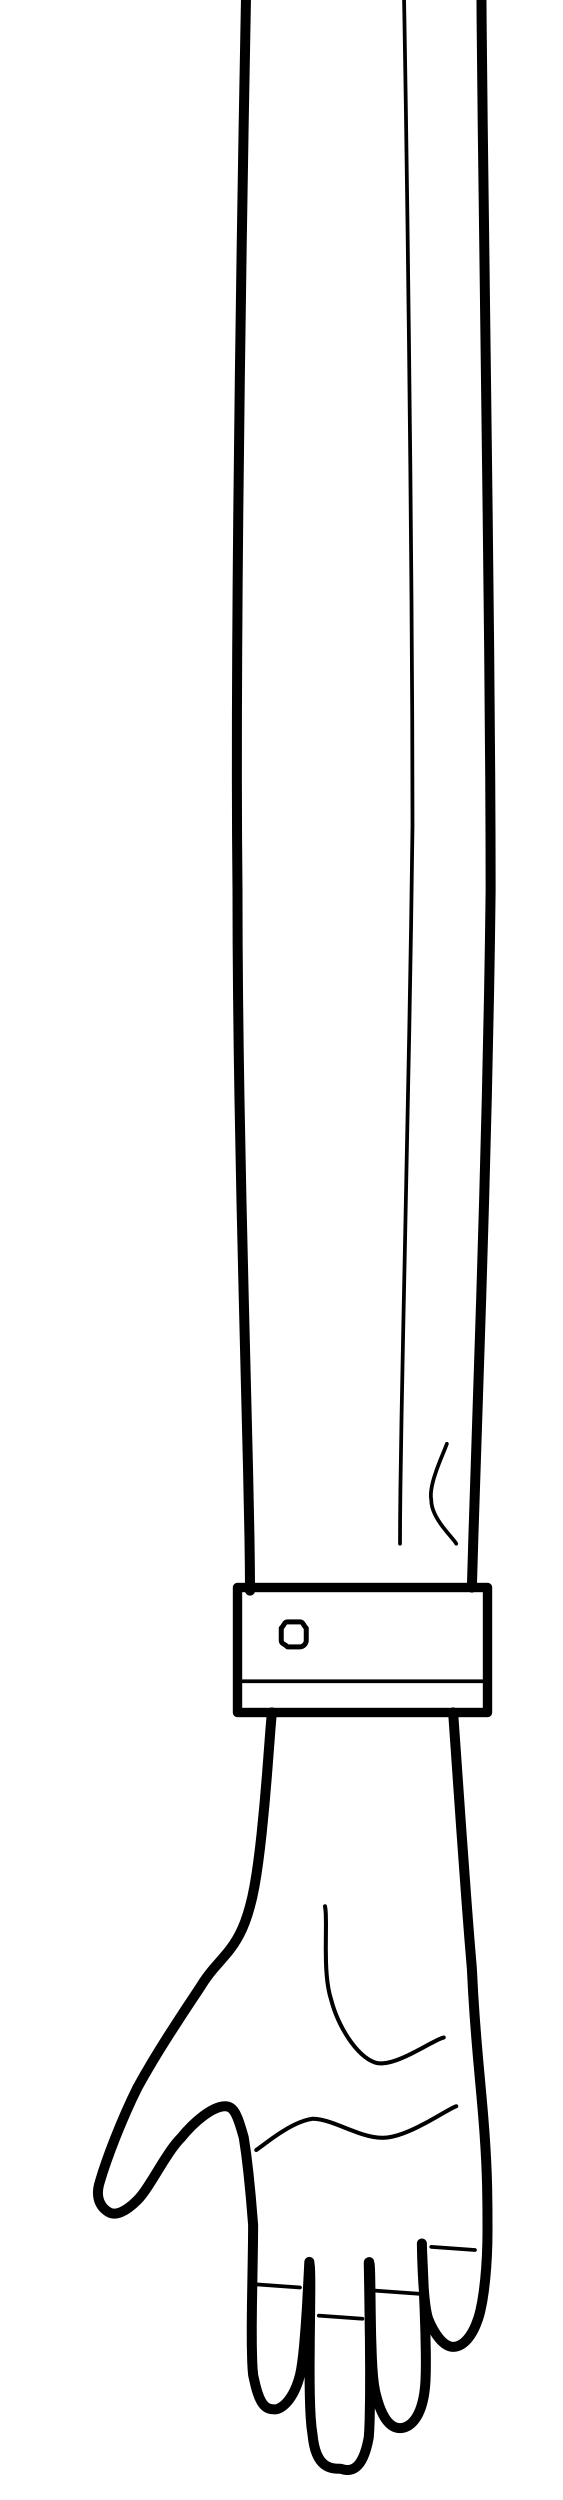
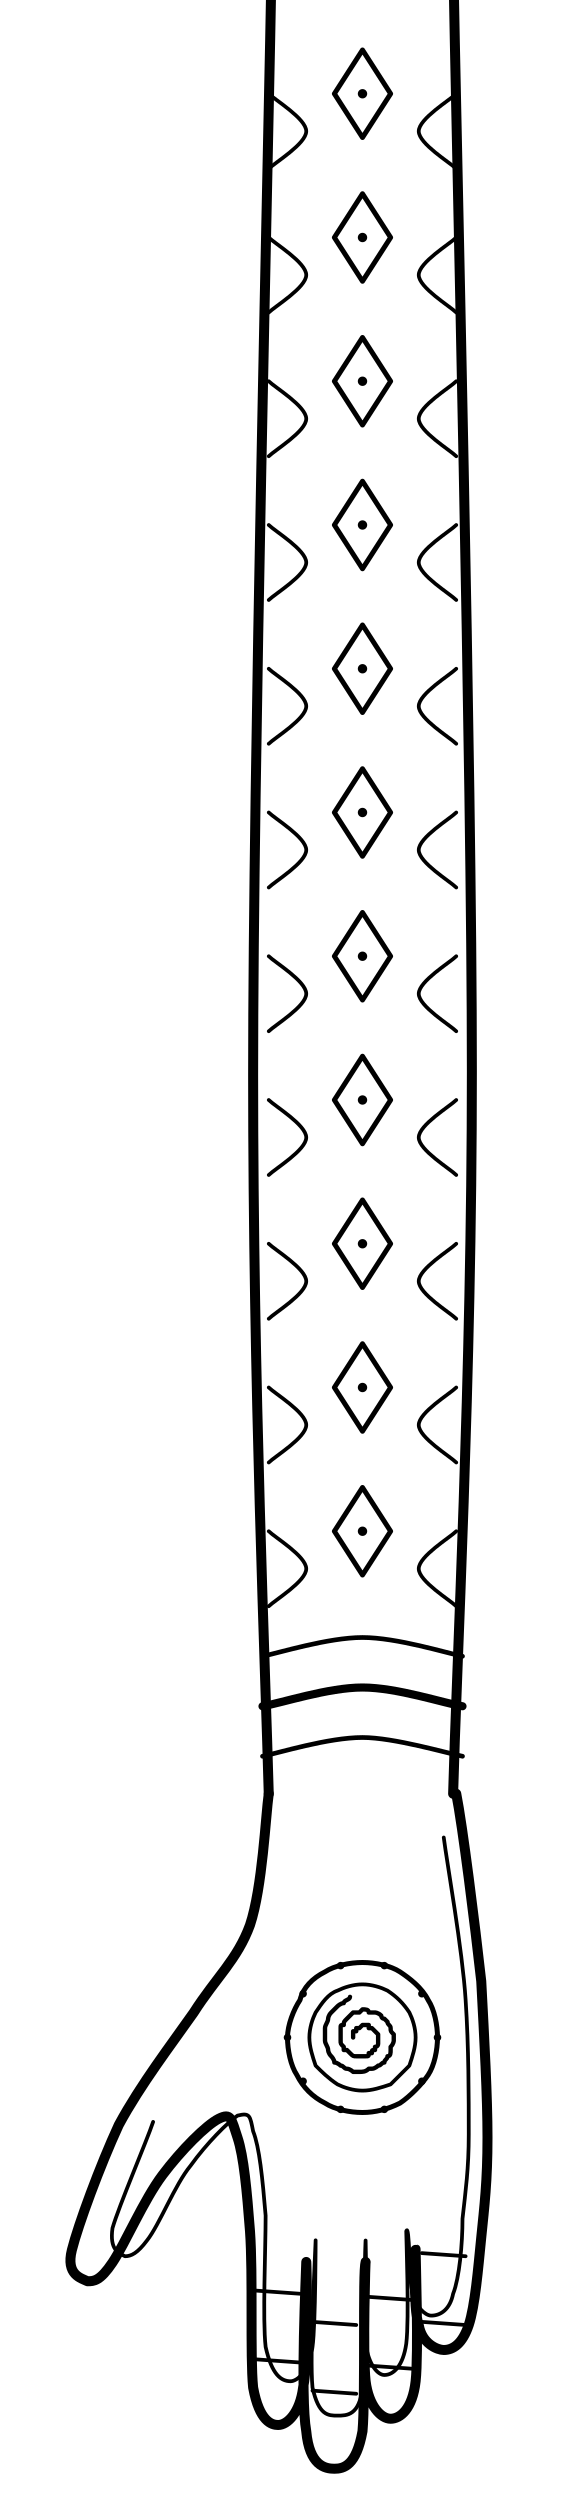
<svg xmlns="http://www.w3.org/2000/svg" viewBox="0 0 180 800" fill="none" stroke="currentColor" stroke-linecap="round" stroke-linejoin="round" aria-hidden="true" focusable="false">
  <g transform="translate(116 644) rotate(180)">
-     <path d="M-29 96C-30 82 -33 37 -35 14C-36 -8 -38 -24 -39 -38C-40 -52 -40 -60 -40 -70C-40 -80 -39 -92 -37 -98C-35 -104 -32 -107 -29 -107C-26 -107 -23 -103 -21 -98C-19 -92 -19 -71 -19 -74C-19 -78 -21 -110 -20 -120C-19 -130 -15 -133 -12 -133C-9 -133 -6 -130 -4 -121C-2 -112 -3 -77 -2 -80C-2 -82 -3 -125 -2 -136C0 -147 4 -147 7 -146C10 -146 15 -146 16 -135C18 -124 16 -84 17 -80C17 -77 18 -108 20 -116C22 -124 26 -127 28 -127C31 -127 33 -126 35 -116C36 -107 35 -81 35 -68C36 -55 37 -46 38 -40C40 -33 41 -30 44 -30C48 -30 54 -35 58 -40C63 -45 68 -56 72 -60C76 -64 79 -65 81 -64C83 -63 86 -60 84 -54C82 -47 77 -34 72 -24C66 -13 58 -1 52 8C46 18 40 19 36 34C32 48 30 86 29 96" stroke-width="3.2" />
-     <line x1="-36" y1="-76" x2="-22" y2="-75" stroke-width="1.2" />
-     <line x1="-18" y1="-90" x2="-4" y2="-89" stroke-width="1.2" />
-     <line x1="0" y1="-98" x2="14" y2="-97" stroke-width="1.2" />
-     <line x1="20" y1="-88" x2="34" y2="-87" stroke-width="1.2" />
-     <path d="M-30 -30C-27 -31 -16 -39 -8 -40C0 -41 9 -34 16 -34C23 -35 31 -42 34 -44" stroke-width="1.3" />
-     <path d="M-26 -8C-22 -9 -10 -18 -4 -16C2 -14 8 -4 10 4C13 13 11 29 12 34" stroke-width="1.3" />
-     <path d="M-40 96H40V136H-40Z" stroke-width="3" />
-     <line x1="-40" y1="106" x2="40" y2="106" stroke-width="1.2" />
-     <path d="M26 121C26 122 26 123 26 123C25 124 25 125 24 125C24 125 23 125 22 125C21 125 20 125 20 125C19 125 19 124 18 123C18 123 18 122 18 121C18 120 18 119 18 119C18 118 19 117 20 117C20 117 21 117 22 117C23 117 24 117 24 117C25 118 26 118 26 119C26 119 26 120 26 121Z" stroke-width="1.6" />
-     <path d="M-35 136C-36 174 -40 272 -41 359C-41 447 -38 610 -38 660" stroke-width="3.2" />
-     <path d="M36 135C36 173 40 272 40 359C41 447 38 609 37 660" stroke-width="3.2" />
-     <path d="M-12 150C-12 188 -15 295 -16 380C-16 465 -14 613 -13 660" stroke-width="1.2" />
-     <path d="M-30 150C-29 152 -22 158 -22 164C-21 169 -26 179 -27 182" stroke-width="1.2" />
+     <g transform="translate(0 0) rotate(0)">
+       <path d="M-30 70C-32 60 -36 28 -38 10C-39 -9 -40 -27 -40 -40C-40 -54 -39 -62 -38 -72C-37 -82 -36 -94 -34 -100C-32 -106 -29 -108 -26 -108C-24 -108 -19 -106 -18 -100C-16 -95 -17 -73 -17 -76C-17 -79 -18 -109 -17 -118C-16 -127 -12 -130 -9 -130C-6 -130 -2 -126 -1 -118C0 -109 -1 -77 -1 -80C0 -82 -1 -123 0 -134C2 -145 6 -146 9 -146C12 -146 17 -145 18 -134C20 -123 18 -82 18 -80C18 -77 17 -111 19 -120C20 -128 24 -132 27 -132C29 -132 33 -131 35 -120C36 -110 35 -84 36 -70C37 -57 38 -46 40 -40C42 -34 42 -32 46 -34C50 -36 58 -44 64 -52C70 -60 76 -74 80 -80C84 -86 86 -86 88 -86C90 -85 95 -84 93 -76C91 -68 84 -49 78 -36C71 -23 61 -10 54 0C47 11 40 17 36 28C32 40 31 63 30 70" stroke-width="3.2" />
+       <path d="M-26 56C-27 48 -32 20 -33 4C-34 -11 -34 -27 -34 -39C-34 -50 -33 -57 -32 -66C-32 -74 -31 -85 -29 -90C-28 -95 -25 -97 -22 -97C-20 -97 -17 -94 -16 -90C-15 -85 -15 -67 -14 -70C-14 -72 -15 -98 -14 -106C-13 -113 -10 -116 -7 -116C-5 -116 -2 -113 -1 -106C0 -99 -1 -71 -1 -73C-1 -76 -2 -110 0 -120C1 -129 5 -129 8 -129C11 -129 14 -129 16 -120C17 -110 15 -75 15 -73C15 -71 15 -100 16 -107C17 -115 21 -118 23 -118C26 -118 29 -116 31 -107C32 -98 31 -76 31 -65C32 -53 33 -43 35 -38C36 -33 36 -32 40 -33C43 -35 50 -42 55 -49C60 -55 65 -68 69 -73C72 -77 74 -78 76 -78C78 -77 81 -76 80 -69C78 -62 69 -41 67 -35" stroke-width="1.2" />
+       <line x1="-33" y1="-78" x2="-19" y2="-77" stroke-width="1.2" />
+       <line x1="-33" y1="-100" x2="-19" y2="-99" stroke-width="1.2" />
+       <line x1="-16" y1="-92" x2="-2" y2="-91" stroke-width="1.2" />
+       <line x1="-16" y1="-114" x2="-2" y2="-113" stroke-width="1.2" />
+       <line x1="2" y1="-100" x2="16" y2="-99" stroke-width="1.2" />
+       <line x1="2" y1="-122" x2="16" y2="-121" stroke-width="1.2" />
+       <line x1="20" y1="-90" x2="34" y2="-89" stroke-width="1.2" />
+       <line x1="20" y1="-112" x2="34" y2="-111" stroke-width="1.2" />
+       <path d="M24 -8C24 -4 22 1 20 4C19 8 16 11 12 13C9 15 4 16 0 16C-4 16 -9 15 -12 13C-15 11 -19 8 -21 4C-23 1 -24 -4 -24 -8C-24 -12 -23 -17 -21 -20C-19 -23 -15 -27 -12 -29C-8 -31 -4 -32 0 -32C4 -32 9 -31 12 -29C16 -27 19 -24 21 -20C23 -17 24 -12 24 -8Z" stroke-width="1.6" />
+       <path d="M17 -8C17 -5 16 -2 15 0C13 3 11 6 8 7C6 8 3 9 0 9C-3 9 -6 8 -8 7C-11 5 -13 3 -15 0C-16 -2 -17 -5 -17 -8C-17 -11 -16 -14 -15 -17C-13 -19 -11 -21 -9 -23C-6 -24 -3 -25 0 -25C3 -25 6 -24 8 -23C11 -21 13 -19 15 -17C16 -14 17 -11 17 -8Z" stroke-width="1.2" />
+       <path d="M3 -8C3 -8 3 -8 3 -7C3 -7 3 -7 3 -7C3 -7 3 -7 3 -6C2 -6 2 -6 2 -6C2 -5 2 -5 2 -5C2 -5 2 -5 1 -5C1 -5 1 -5 1 -5C1 -5 0 -4 0 -4C0 -4 -1 -4 -1 -4C-1 -4 -1 -4 -2 -4C-2 -4 -2 -4 -2 -5C-2 -5 -3 -5 -3 -5C-3 -5 -3 -5 -4 -6C-4 -6 -4 -6 -4 -6C-5 -7 -5 -7 -5 -7C-5 -7 -5 -8 -5 -8C-5 -8 -5 -9 -5 -9C-5 -9 -5 -10 -5 -10C-5 -11 -4 -11 -4 -11C-4 -12 -4 -12 -4 -12C-3 -12 -3 -12 -3 -13C-3 -13 -2 -13 -2 -13C-2 -14 -2 -14 -1 -14C-1 -14 0 -14 0 -14C1 -14 1 -14 2 -14C2 -14 2 -14 2 -14C3 -14 3 -14 4 -13C4 -13 4 -13 5 -12C5 -12 5 -12 6 -12C6 -11 6 -11 6 -11C7 -10 7 -10 7 -9C7 -9 7 -8 7 -8C7 -7 7 -7 7 -6C7 -6 7 -5 7 -5C7 -4 7 -4 6 -4C6 -3 6 -3 5 -2C5 -2 5 -2 4 -1C4 -1 3 0 3 0C2 0 2 0 1 0C1 0 0 1 0 1C-1 1 -2 1 -2 0C-3 0 -3 0 -4 0C-4 0 -5 0 -6 -1C-6 -1 -6 -2 -7 -2C-7 -2 -8 -3 -8 -3C-8 -4 -9 -4 -9 -5C-9 -6 -9 -6 -10 -7C-10 -7 -10 -8 -10 -9C-10 -9 -10 -10 -9 -11C-9 -11 -9 -12 -9 -12C-9 -13 -9 -14 -8 -14C-8 -15 -7 -15 -7 -16C-6 -16 -6 -17 -5 -17C-5 -17 -4 -18 -3 -18C-3 -18 -2 -18 -2 -18C-1 -19 0 -19 1 -19C1 -19 2 -19 3 -19C3 -19 4 -18 5 -18C6 -18 6 -17 7 -17C7 -17 8 -16 9 -16C9 -15 10 -14 10 -14C11 -13 11 -12 11 -12C11 -11 12 -10 12 -9C12 -9 12 -8 12 -7C12 -6 12 -6 12 -5C12 -4 11 -3 11 -2C11 -2 11 -1 10 0C10 0 9 1 8 2C8 2 7 3 6 3C6 4 4 4 4 5" stroke-width="1.4" />
+       <path d="M24 -8h0M19 6h0M7 15h0M-7 15h0M-19 6h0M-24 -8h0M-19 -22h0M-7 -31h0M7 -31h0M19 -22h0" stroke-width="2.4" />
+       <path d="M-29 70C-30 109 -35 203 -35 301C-35 399 -30 600 -29 659" stroke-width="3.2" />
+       <path d="M30 70C31 108 35 201 35 300C35 398 30 600 29 660" stroke-width="3.2" />
+       <path d="M-32 82C-27 83 -10 88 0 88C11 88 27 83 32 82" stroke-width="1.5" />
+       <path d="M-32 98C-26 99 -11 104 0 104C11 104 26 99 32 98" stroke-width="2.6" />
+       <path d="M-32 114C-27 115 -11 120 0 120C11 120 27 115 32 114" stroke-width="1.5" />
+       <path d="M0 140l9 14l-9 14l-9 -14z" stroke-width="1.6" />
+       <path d="M0 154h0" stroke-width="3" />
+       <path d="M-30 154C-28 152 -18 146 -18 142C-18 138 -28 132 -30 130" stroke-width="1.2" />
+       <path d="M30 154C28 152 18 146 18 142C18 138 28 132 30 130" stroke-width="1.2" />
+       <path d="M0 186l9 14l-9 14l-9 -14z" stroke-width="1.6" />
+       <path d="M0 200h0" stroke-width="3" />
+       <path d="M-30 200C-28 198 -18 192 -18 188C-18 184 -28 178 -30 176" stroke-width="1.2" />
+       <path d="M30 200C28 198 18 192 18 188C18 184 28 178 30 176" stroke-width="1.2" />
+       <path d="M0 232l9 14l-9 14l-9 -14z" stroke-width="1.6" />
+       <path d="M0 246h0" stroke-width="3" />
+       <path d="M-30 246C-28 244 -18 238 -18 234C-18 230 -28 224 -30 222" stroke-width="1.2" />
+       <path d="M30 246C28 244 18 238 18 234C18 230 28 224 30 222" stroke-width="1.2" />
+       <path d="M0 278l9 14l-9 14l-9 -14z" stroke-width="1.6" />
+       <path d="M0 292h0" stroke-width="3" />
+       <path d="M-30 292C-28 290 -18 284 -18 280C-18 276 -28 270 -30 268" stroke-width="1.2" />
+       <path d="M30 292C28 290 18 284 18 280C18 276 28 270 30 268" stroke-width="1.2" />
+       <path d="M0 324l9 14l-9 14l-9 -14z" stroke-width="1.6" />
+       <path d="M0 338h0" stroke-width="3" />
+       <path d="M-30 338C-28 336 -18 330 -18 326C-18 322 -28 316 -30 314" stroke-width="1.2" />
+       <path d="M30 338C28 336 18 330 18 326C18 322 28 316 30 314" stroke-width="1.2" />
+       <path d="M0 370l9 14l-9 14l-9 -14z" stroke-width="1.6" />
+       <path d="M0 384h0" stroke-width="3" />
+       <path d="M-30 384C-28 382 -18 376 -18 372C-18 368 -28 362 -30 360" stroke-width="1.2" />
+       <path d="M30 384C28 382 18 376 18 372C18 368 28 362 30 360" stroke-width="1.2" />
+       <path d="M0 416l9 14l-9 14l-9 -14z" stroke-width="1.6" />
+       <path d="M0 430h0" stroke-width="3" />
+       <path d="M-30 430C-28 428 -18 422 -18 418C-18 414 -28 408 -30 406" stroke-width="1.2" />
+       <path d="M30 430C28 428 18 422 18 418C18 414 28 408 30 406" stroke-width="1.2" />
+       <path d="M0 462l9 14l-9 14l-9 -14z" stroke-width="1.6" />
+       <path d="M0 476h0" stroke-width="3" />
+       <path d="M-30 476C-28 474 -18 468 -18 464C-18 460 -28 454 -30 452" stroke-width="1.2" />
+       <path d="M30 476C28 474 18 468 18 464C18 460 28 454 30 452" stroke-width="1.2" />
+       <path d="M0 508l9 14l-9 14l-9 -14z" stroke-width="1.6" />
+       <path d="M0 522h0" stroke-width="3" />
+       <path d="M-30 522C-28 520 -18 514 -18 510C-18 506 -28 500 -30 498" stroke-width="1.2" />
+       <path d="M30 522C28 520 18 514 18 510C18 506 28 500 30 498" stroke-width="1.2" />
+       <path d="M0 554l9 14l-9 14l-9 -14z" stroke-width="1.6" />
+       <path d="M0 568h0" stroke-width="3" />
+       <path d="M-30 568C-28 566 -18 560 -18 556C-18 552 -28 546 -30 544" stroke-width="1.2" />
+       <path d="M30 568C28 566 18 560 18 556C18 552 28 546 30 544" stroke-width="1.2" />
+       <path d="M0 600l9 14l-9 14l-9 -14z" stroke-width="1.6" />
+       <path d="M0 614h0" stroke-width="3" />
+       <path d="M-30 614C-28 612 -18 606 -18 602C-18 598 -28 592 -30 590" stroke-width="1.2" />
+       <path d="M30 614C28 612 18 606 18 602C18 598 28 592 30 590" stroke-width="1.2" />
+     </g>
  </g>
</svg>
